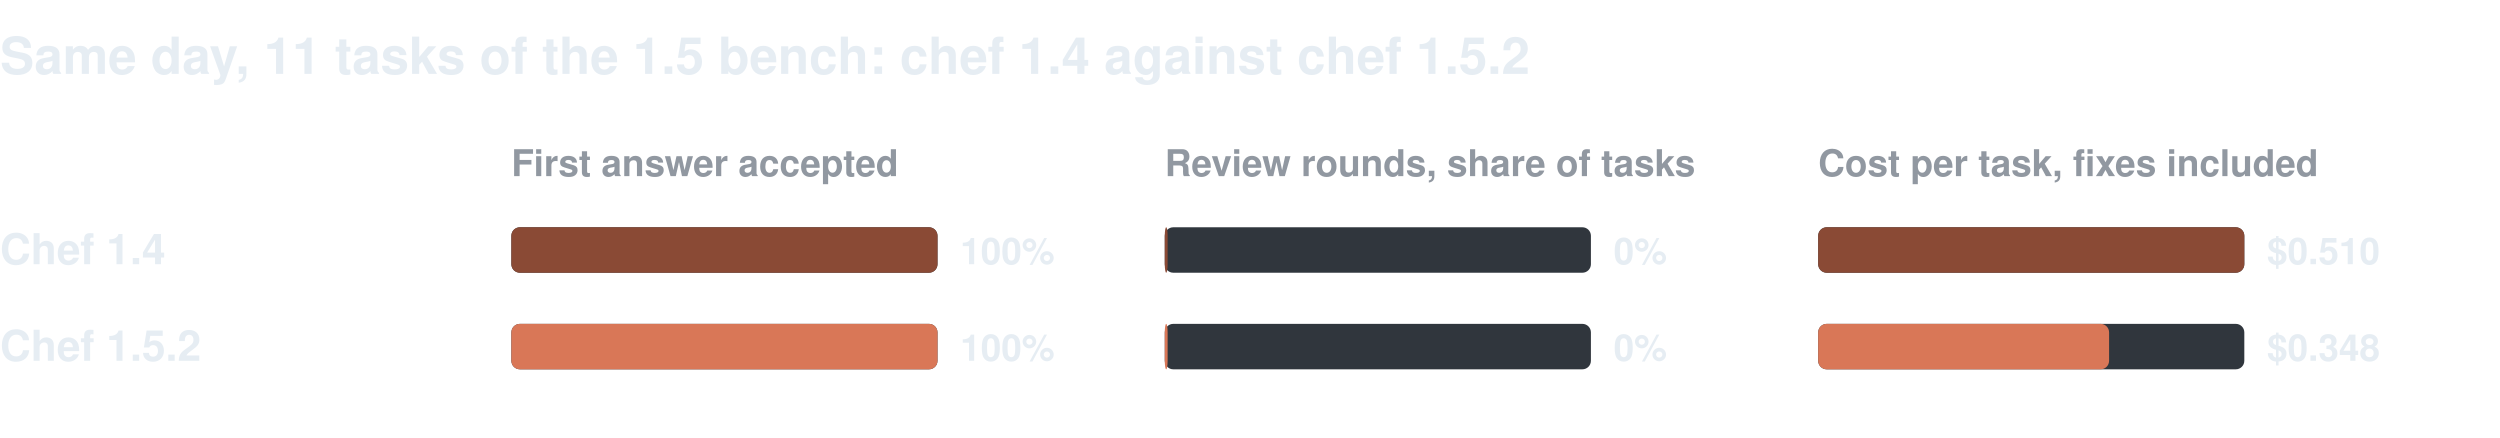
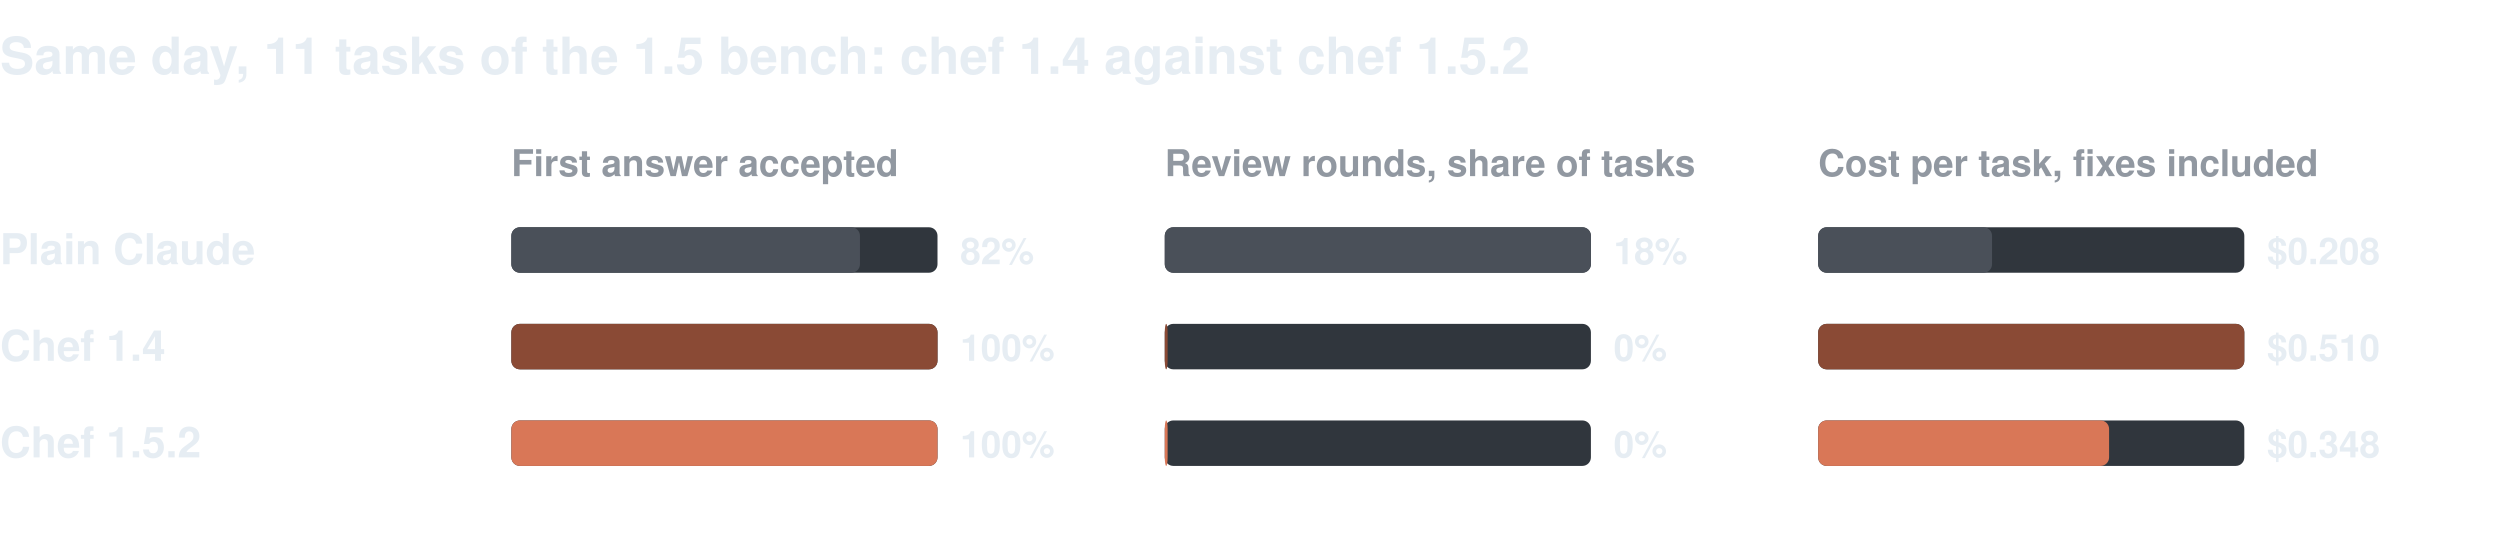
- <svg xmlns="http://www.w3.org/2000/svg" width="880" height="154" viewBox="0 0 880 154" role="img" aria-label="Chef 1.4: first answer accepted 100%, 0 review rounds per 100 tasks, $0.510 per task with fixes; Chef 1.5.2: first answer accepted 100%, 0 review rounds per 100 tasks, $0.348 per task with fixes">
+ <svg xmlns="http://www.w3.org/2000/svg" width="880" height="188" viewBox="0 0 880 188" role="img" aria-label="Plain Claude: first answer accepted 82%, 18 review rounds per 100 tasks, $0.208 per task with fixes; Chef 1.4: first answer accepted 100%, 0 review rounds per 100 tasks, $0.510 per task with fixes; Chef 1.5.2: first answer accepted 100%, 0 review rounds per 100 tasks, $0.348 per task with fixes">
  <text x="0.0" y="26.0" fill="#E6EDF3" font-family="-apple-system, BlinkMacSystemFont, 'Segoe UI', Helvetica, Arial, sans-serif" font-size="18" font-weight="600" text-anchor="start">Same day, 11 tasks of the 1.5 bench: chef 1.4 against chef 1.5.2</text>
  <text x="180.0" y="62.0" fill="#9198A1" font-family="-apple-system, BlinkMacSystemFont, 'Segoe UI', Helvetica, Arial, sans-serif" font-size="13" font-weight="600" text-anchor="start">First answer accepted</text>
  <text x="410.0" y="62.0" fill="#9198A1" font-family="-apple-system, BlinkMacSystemFont, 'Segoe UI', Helvetica, Arial, sans-serif" font-size="13" font-weight="600" text-anchor="start">Review rounds, share of tasks</text>
  <text x="640.0" y="62.0" fill="#9198A1" font-family="-apple-system, BlinkMacSystemFont, 'Segoe UI', Helvetica, Arial, sans-serif" font-size="13" font-weight="600" text-anchor="start">Cost per task, fixes included</text>
-   <text x="0.0" y="93.0" fill="#E6EDF3" font-family="-apple-system, BlinkMacSystemFont, 'Segoe UI', Helvetica, Arial, sans-serif" font-size="15" font-weight="600" text-anchor="start">Chef 1.4</text>
+   <text x="0.0" y="93.0" fill="#E6EDF3" font-family="-apple-system, BlinkMacSystemFont, 'Segoe UI', Helvetica, Arial, sans-serif" font-size="15" font-weight="600" text-anchor="start">Plain Claude</text>
  <rect x="180.0" y="80.0" width="150.0" height="16.0" rx="3" fill="#30363D" />
-   <rect x="180.0" y="80.0" width="150.0" height="16.0" rx="3" fill="#8A4A35" />
-   <text x="338.0" y="93.0" fill="#E6EDF3" font-family="-apple-system, BlinkMacSystemFont, 'Segoe UI', Helvetica, Arial, sans-serif" font-size="13" font-weight="600" text-anchor="start">100%</text>
+   <rect x="180.0" y="80.0" width="122.7" height="16.0" rx="3" fill="#4A5059" />
+   <text x="338.0" y="93.0" fill="#E6EDF3" font-family="-apple-system, BlinkMacSystemFont, 'Segoe UI', Helvetica, Arial, sans-serif" font-size="13" font-weight="600" text-anchor="start">82%</text>
  <rect x="410.0" y="80.0" width="150.0" height="16.0" rx="3" fill="#30363D" />
-   <rect x="410.0" y="80.0" width="1.0" height="16.0" rx="3" fill="#8A4A35" />
-   <text x="568.0" y="93.0" fill="#E6EDF3" font-family="-apple-system, BlinkMacSystemFont, 'Segoe UI', Helvetica, Arial, sans-serif" font-size="13" font-weight="600" text-anchor="start">0%</text>
+   <rect x="410.0" y="80.0" width="150.0" height="16.0" rx="3" fill="#4A5059" />
+   <text x="568.0" y="93.0" fill="#E6EDF3" font-family="-apple-system, BlinkMacSystemFont, 'Segoe UI', Helvetica, Arial, sans-serif" font-size="13" font-weight="600" text-anchor="start">18%</text>
  <rect x="640.0" y="80.0" width="150.0" height="16.0" rx="3" fill="#30363D" />
-   <rect x="640.0" y="80.0" width="150.0" height="16.0" rx="3" fill="#8A4A35" />
-   <text x="798.0" y="93.0" fill="#E6EDF3" font-family="-apple-system, BlinkMacSystemFont, 'Segoe UI', Helvetica, Arial, sans-serif" font-size="13" font-weight="600" text-anchor="start">$0.510</text>
-   <text x="0.0" y="127.0" fill="#E6EDF3" font-family="-apple-system, BlinkMacSystemFont, 'Segoe UI', Helvetica, Arial, sans-serif" font-size="15" font-weight="600" text-anchor="start">Chef 1.5.2</text>
+   <rect x="640.0" y="80.0" width="61.2" height="16.0" rx="3" fill="#4A5059" />
+   <text x="798.0" y="93.0" fill="#E6EDF3" font-family="-apple-system, BlinkMacSystemFont, 'Segoe UI', Helvetica, Arial, sans-serif" font-size="13" font-weight="600" text-anchor="start">$0.208</text>
+   <text x="0.0" y="127.0" fill="#E6EDF3" font-family="-apple-system, BlinkMacSystemFont, 'Segoe UI', Helvetica, Arial, sans-serif" font-size="15" font-weight="600" text-anchor="start">Chef 1.4</text>
  <rect x="180.0" y="114.0" width="150.0" height="16.0" rx="3" fill="#30363D" />
-   <rect x="180.0" y="114.0" width="150.0" height="16.0" rx="3" fill="#D97757" />
+   <rect x="180.0" y="114.0" width="150.0" height="16.0" rx="3" fill="#8A4A35" />
  <text x="338.0" y="127.0" fill="#E6EDF3" font-family="-apple-system, BlinkMacSystemFont, 'Segoe UI', Helvetica, Arial, sans-serif" font-size="13" font-weight="600" text-anchor="start">100%</text>
  <rect x="410.0" y="114.0" width="150.0" height="16.0" rx="3" fill="#30363D" />
-   <rect x="410.0" y="114.0" width="1.0" height="16.0" rx="3" fill="#D97757" />
+   <rect x="410.0" y="114.0" width="1.0" height="16.0" rx="3" fill="#8A4A35" />
  <text x="568.0" y="127.0" fill="#E6EDF3" font-family="-apple-system, BlinkMacSystemFont, 'Segoe UI', Helvetica, Arial, sans-serif" font-size="13" font-weight="600" text-anchor="start">0%</text>
  <rect x="640.0" y="114.0" width="150.0" height="16.0" rx="3" fill="#30363D" />
-   <rect x="640.0" y="114.0" width="102.4" height="16.0" rx="3" fill="#D97757" />
-   <text x="798.0" y="127.0" fill="#E6EDF3" font-family="-apple-system, BlinkMacSystemFont, 'Segoe UI', Helvetica, Arial, sans-serif" font-size="13" font-weight="600" text-anchor="start">$0.348</text>
+   <rect x="640.0" y="114.0" width="150.0" height="16.0" rx="3" fill="#8A4A35" />
+   <text x="798.0" y="127.0" fill="#E6EDF3" font-family="-apple-system, BlinkMacSystemFont, 'Segoe UI', Helvetica, Arial, sans-serif" font-size="13" font-weight="600" text-anchor="start">$0.510</text>
+   <text x="0.0" y="161.0" fill="#E6EDF3" font-family="-apple-system, BlinkMacSystemFont, 'Segoe UI', Helvetica, Arial, sans-serif" font-size="15" font-weight="600" text-anchor="start">Chef 1.5.2</text>
+   <rect x="180.0" y="148.0" width="150.0" height="16.0" rx="3" fill="#30363D" />
+   <rect x="180.0" y="148.0" width="150.0" height="16.0" rx="3" fill="#D97757" />
+   <text x="338.0" y="161.0" fill="#E6EDF3" font-family="-apple-system, BlinkMacSystemFont, 'Segoe UI', Helvetica, Arial, sans-serif" font-size="13" font-weight="600" text-anchor="start">100%</text>
+   <rect x="410.0" y="148.0" width="150.0" height="16.0" rx="3" fill="#30363D" />
+   <rect x="410.0" y="148.0" width="1.0" height="16.0" rx="3" fill="#D97757" />
+   <text x="568.0" y="161.0" fill="#E6EDF3" font-family="-apple-system, BlinkMacSystemFont, 'Segoe UI', Helvetica, Arial, sans-serif" font-size="13" font-weight="600" text-anchor="start">0%</text>
+   <rect x="640.0" y="148.0" width="150.0" height="16.0" rx="3" fill="#30363D" />
+   <rect x="640.0" y="148.0" width="102.4" height="16.0" rx="3" fill="#D97757" />
+   <text x="798.0" y="161.0" fill="#E6EDF3" font-family="-apple-system, BlinkMacSystemFont, 'Segoe UI', Helvetica, Arial, sans-serif" font-size="13" font-weight="600" text-anchor="start">$0.348</text>
</svg>
